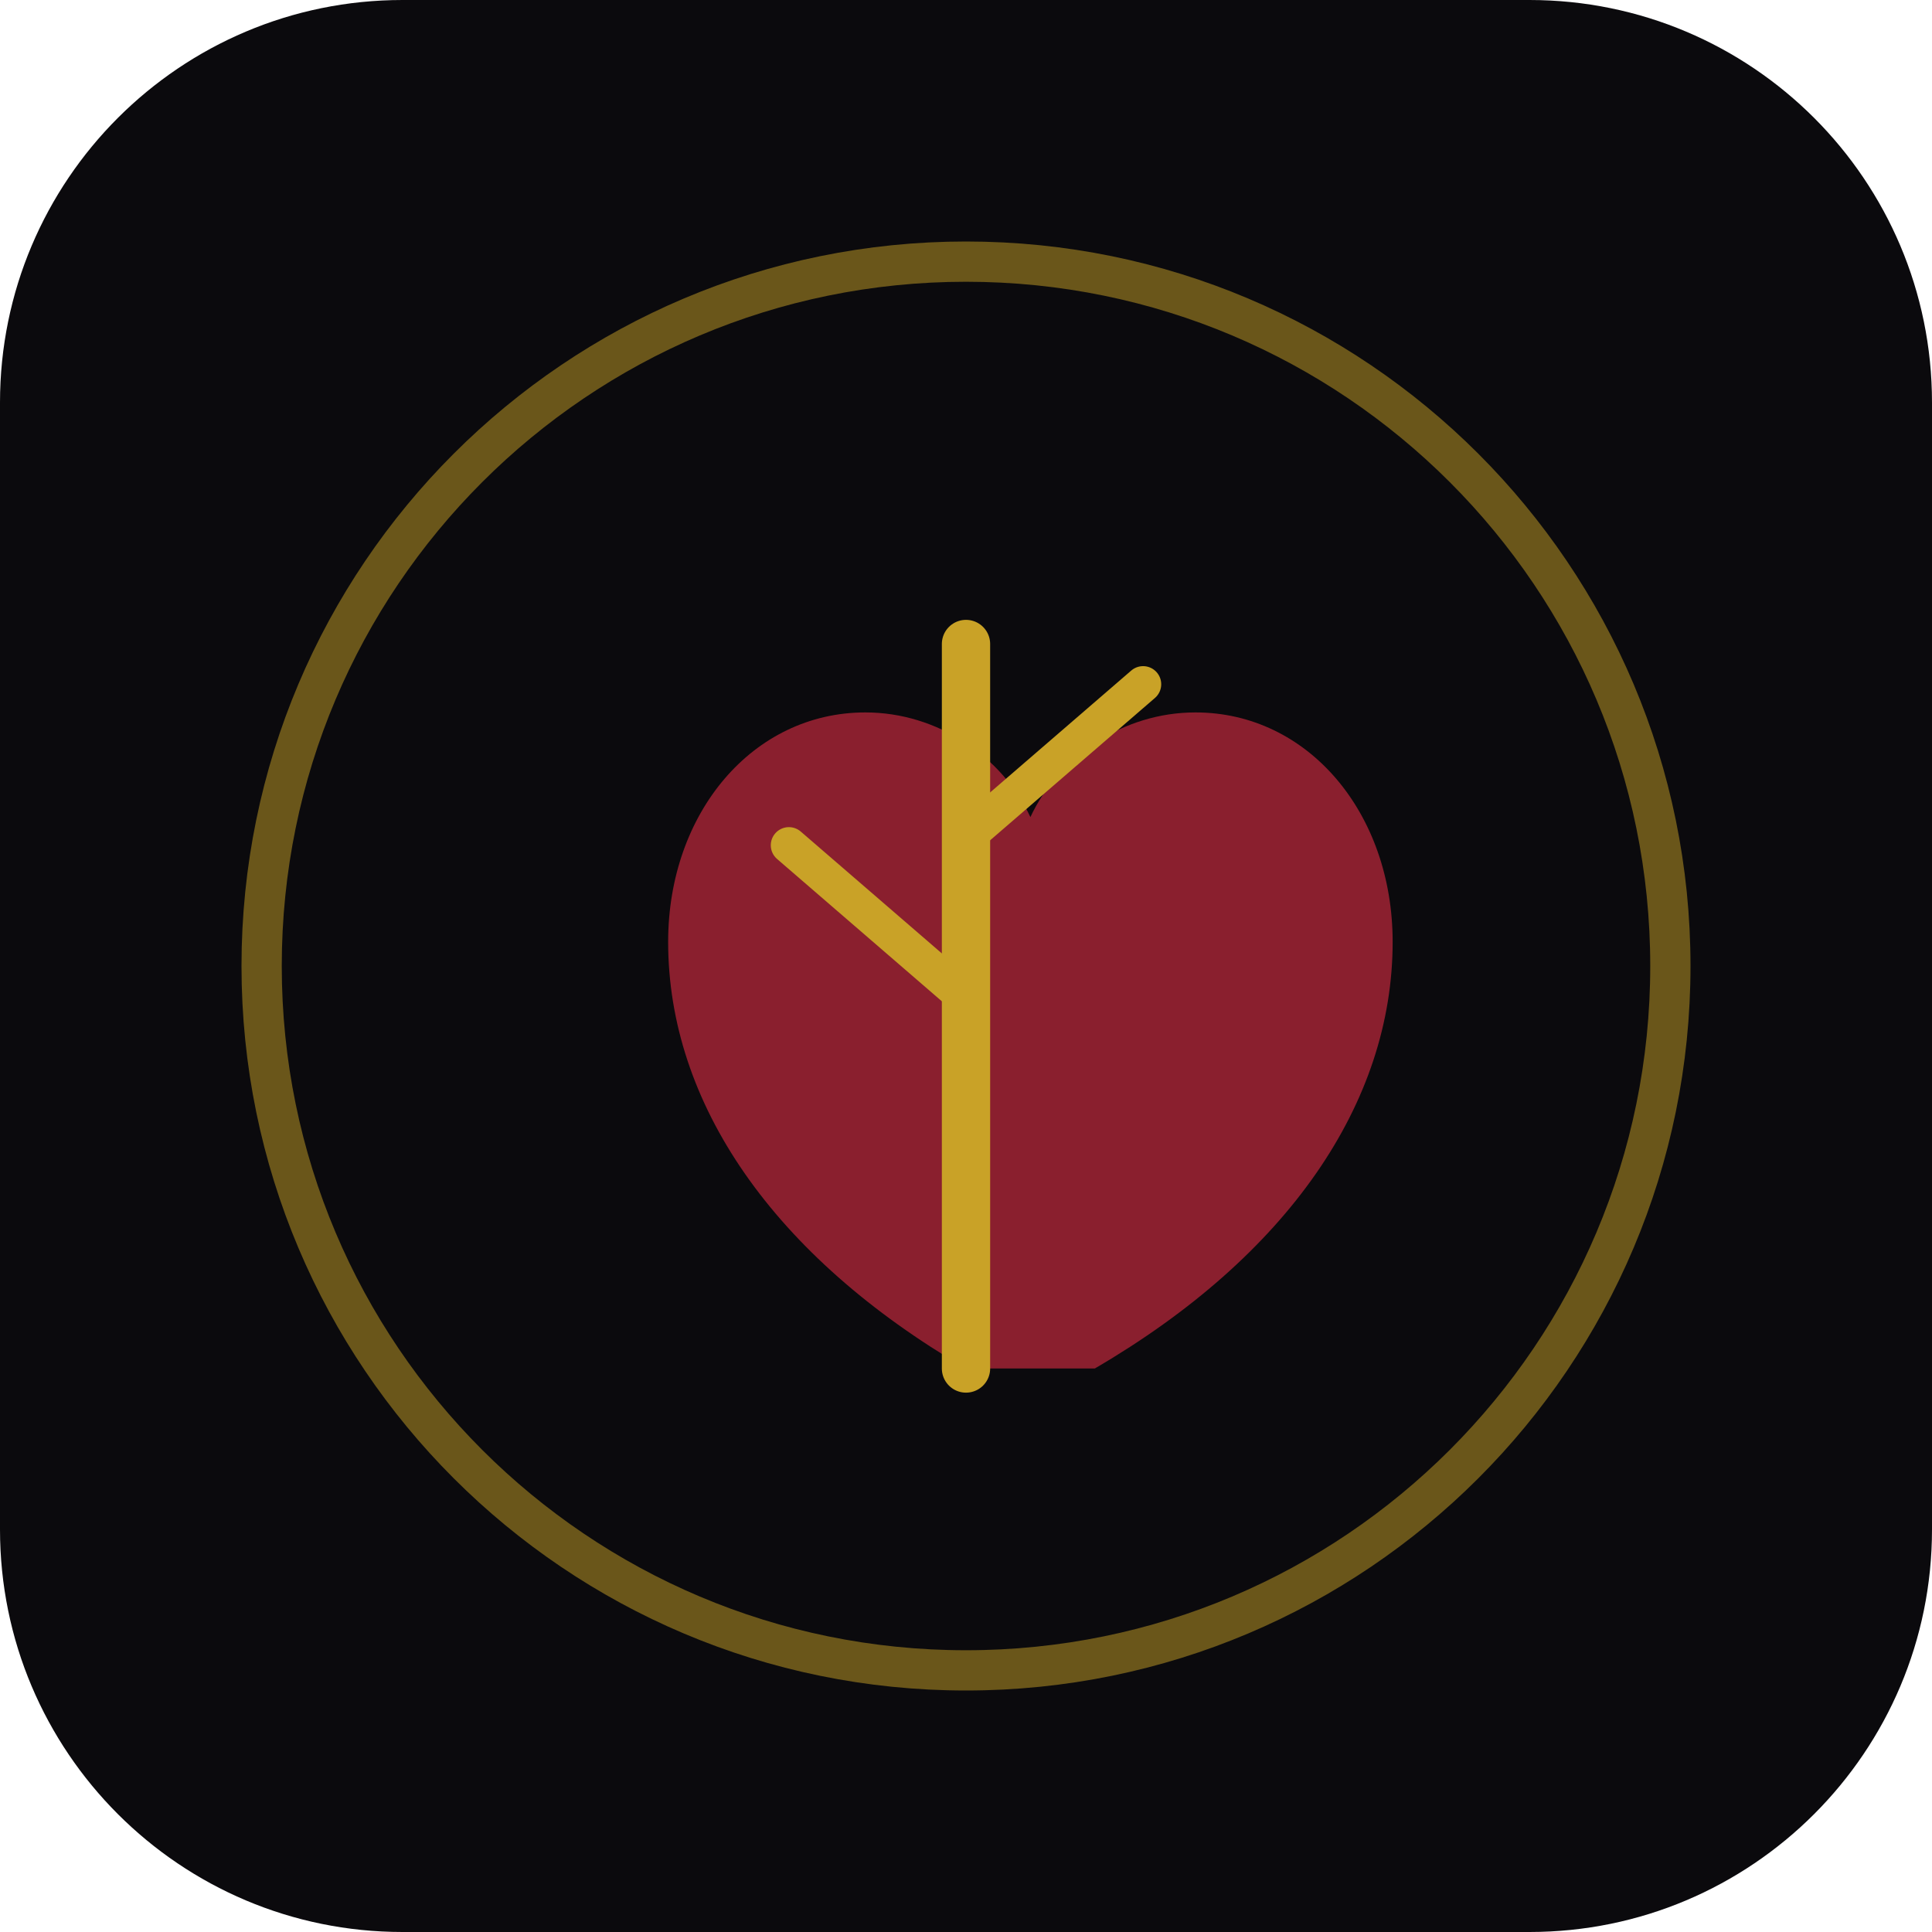
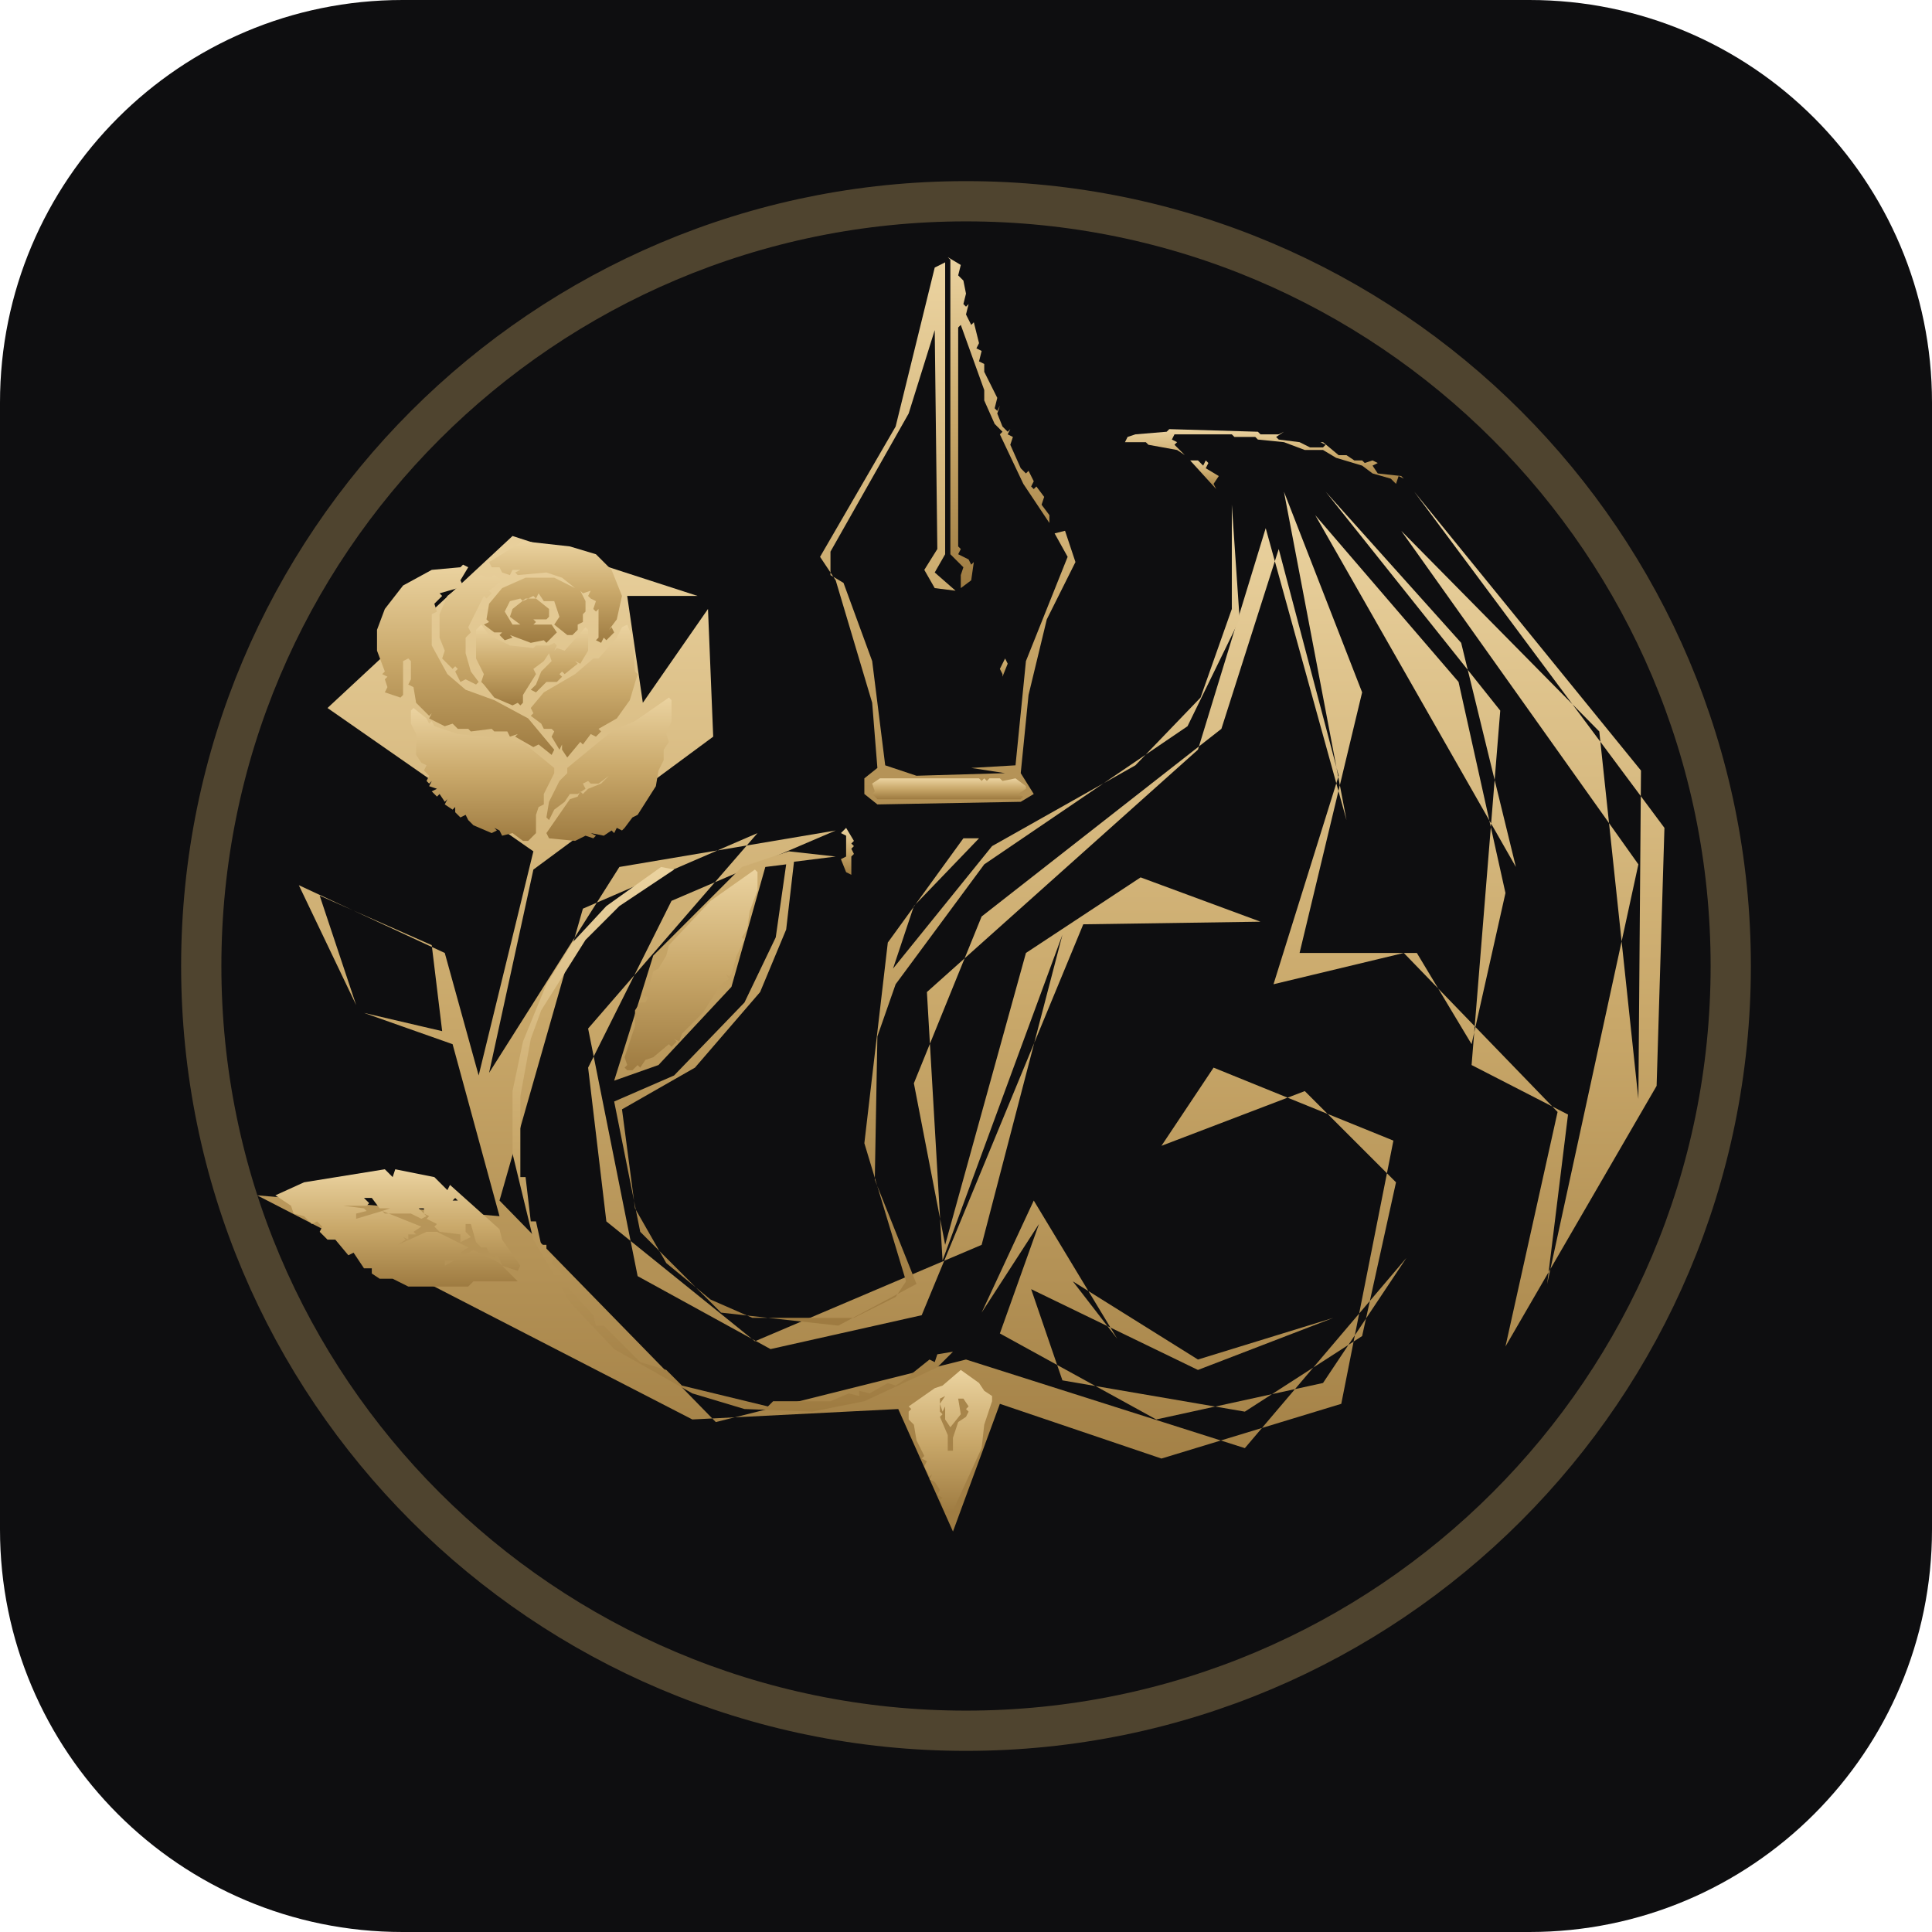
<svg xmlns="http://www.w3.org/2000/svg" viewBox="0 0 48 48" width="48" height="48">
-   <rect width="48" height="48" rx="10" fill="#0B0A0D" />
-   <circle cx="24" cy="24" r="17.5" fill="none" stroke="#C9A227" stroke-width="1" opacity=".5" />
-   <path d="M24 34c-4.8-2.8-7.4-6.6-7.4-10.6 0-3.2 2.1-5.7 4.9-5.7 1.8 0 3.4 1.1 4.1 2.6.7-1.5 2.3-2.6 4.1-2.6 2.8 0 4.9 2.5 4.9 5.7 0 4-2.6 7.8-7.4 10.6z" fill="#8A1F2E" />
-   <path d="M24 34V16" stroke="#C9A227" stroke-width="1.2" stroke-linecap="round" />
-   <path d="M24 24.8 19.6 21M24 20.8l4.4-3.8" stroke="#C9A227" stroke-width=".9" stroke-linecap="round" />
+   <defs>
+     <linearGradient id="fav-gold" x1="0" y1="0" x2="0" y2="1">
+       <stop offset="0" stop-color="#EBD3A0" />
+       <stop offset="0.5" stop-color="#C9A86A" />
+       <stop offset="1" stop-color="#9E7B41" />
+     </linearGradient>
+   </defs>
+   <rect width="48" height="48" rx="10" fill="#0E0E10" />
+   <circle cx="24" cy="24" r="19" fill="none" stroke="#C9A86A" stroke-width="1" opacity=".35" />
+   <g transform="translate(6 6) scale(0.064748) translate(-332 -71)" fill="url(#fav-gold)" fill-rule="evenodd">
+     <path d="M878,296 L782,167 L869,274 L868,400 L853,259 L777,182 L868,310 L833,471 L841,406 L804,387 L815,251 L748,167 L800,225 L821,311 L744,176 L799,240 L817,321 L804,379 L783,344 L738,344 L762,244 L732,167 L756,293 L725,181 L699,266 L595,359 L601,462 L647,337 L616,456 L529,493 L472,447 L465,388 L497,324 L560,297 L477,311 L427,390 L444,312 L513,261 L511,212 L486,248 L480,207 L507,207 L436,184 L365,250 L444,305 L423,391 L410,344 L354,318 L376,364 L362,322 L405,341 L409,374 L379,367 L413,379 L431,445 L338,437 L505,523 L584,519 L605,566 L623,517 L685,538 L754,517 L774,416 L705,388 L685,418 L740,397 L775,432 L762,491 L717,520 L647,508 L635,473 L699,504 L751,484 L699,500 L651,470 L668,492 L636,439 L616,482 L638,448 L623,490 L683,523 L747,509 L779,461 L717,534 L610,500 L514,524 L431,439 L463,327 L530,298 L465,373 L484,468 L535,496 L593,483 L655,333 L723,332 L677,315 L633,344 L602,456 L590,394 L616,330 L708,258 L730,189 L753,276 L728,356 L778,344 L837,405 L817,495 L875,395 Z" />
+     <path d="M345,437 L356,432 L387,427 L393,433 L390,430 L391,427 L406,430 L414,438 L413,439 L415,439 L411,435 L412,433 L431,450 L432,454 L439,464 L438,466 L432,464 L430,459 L429,461 L427,459 L428,458 L427,459 L426,457 L424,457 L422,455 L420,448 L418,448 L418,451 L420,453 L416,455 L416,452 L408,451 L406,449 L407,448 L403,446 L404,445 L402,444 L402,442 L400,442 L403,445 L401,446 L397,444 L387,444 L386,443 L389,442 L385,442 L382,438 L379,438 L381,440 L380,441 L371,441 L379,442 L380,443 L376,444 L376,446 L386,443 L401,449 L398,451 L399,452 L396,452 L396,454 L394,453 L395,454 L392,456 L403,451 L407,451 L419,457 L416,459 L417,460 L414,462 L410,462 L410,464 L421,458 L431,463 L438,470 L421,470 L419,472 L396,472 L390,469 L385,469 L382,467 L382,465 L379,465 L375,459 L373,460 L368,454 L365,454 L362,451 L363,449 L364,450 L361,447 L359,448 L356,445 L352,444 L351,441 Z" />
+     <path d="M427,194 L440,186 L458,188 L468,191 L474,197 L478,207 L476,216 L473,220 L474,219 L475,221 L472,224 L471,223 L470,225 L468,224 L469,223 L469,212 L468,213 L467,212 L468,209 L466,208 L467,207 L466,208 L465,207 L466,205 L463,206 L462,205 L464,209 L464,213 L463,214 L463,217 L461,218 L461,220 L459,222 L457,222 L452,218 L454,215 L452,209 L448,209 L446,206 L445,208 L444,207 L440,209 L439,208 L435,209 L433,213 L436,218 L441,218 L439,218 L435,215 L436,212 L441,208 L445,208 L450,212 L450,215 L449,216 L444,216 L445,217 L444,218 L451,218 L453,221 L449,225 L448,224 L443,225 L435,222 L436,223 L433,224 L431,222 L432,221 L429,221 L425,218 L427,217 L426,216 L427,210 L432,204 L441,200 L452,200 L460,204 L455,200 L449,198 L438,199 L437,198 L439,197 L436,197 L435,199 L432,198 L431,196 L428,196 Z" />
+     <path d="M394,203 L405,197 L416,196 L417,195 L419,196 L416,201 L417,203 L418,201 L424,199 L427,200 L429,199 L432,201 L427,205 L428,206 L426,208 L425,207 L419,219 L420,221 L418,223 L418,229 L420,236 L423,240 L422,241 L418,239 L416,240 L414,236 L415,235 L414,234 L413,235 L409,231 L410,228 L408,223 L408,214 L411,207 L415,204 L408,206 L409,207 L406,210 L407,213 L405,214 L405,226 L411,237 L418,243 L429,247 L442,254 L452,266 L451,268 L446,264 L444,265 L437,261 L438,260 L435,261 L434,259 L429,259 L428,258 L420,259 L419,258 L415,258 L413,256 L410,257 L404,254 L405,252 L404,253 L399,248 L398,242 L396,241 L397,239 L397,232 L396,231 L394,232 L394,245 L393,246 L387,244 L388,242 L387,239 L388,238 L386,237 L387,236 L384,228 L384,220 L387,212 Z" />
+     <path d="M603,77 L604,78 L604,191 L609,196 L608,199 L608,204 L612,201 L613,194 L612,195 L611,193 L607,191 L608,189 L607,188 L607,104 L608,103 L617,128 L617,132 L621,141 L624,144 L623,145 L632,164 L642,179 L642,176 L639,172 L640,169 L637,165 L636,166 L635,165 L636,163 L634,159 L633,160 L631,158 L627,149 L628,146 L626,145 L627,143 L626,144 L624,142 L622,137 L623,134 L622,136 L621,135 L622,131 L617,121 L617,118 L615,117 L616,113 L614,112 L615,110 L613,102 L612,103 L610,99 L611,95 L610,96 L609,95 L610,91 L609,86 L607,84 L608,80 Z" />
+     <path d="M398,250 L403,254 L404,256 L405,255 L406,257 L415,260 L434,262 L441,264 L452,273 L452,275 L448,283 L448,287 L446,288 L445,291 L445,298 L443,300 L441,299 L443,300 L442,301 L440,301 L436,298 L432,299 L431,297 L429,296 L430,297 L428,298 L421,295 L419,293 L420,292 L419,293 L418,291 L416,292 L414,290 L414,288 L413,289 L410,287 L411,285 L410,286 L408,283 L407,284 L405,282 L407,281 L404,280 L405,278 L404,279 L403,278 L404,276 L402,274 L403,272 L401,271 L402,270 L401,271 L399,268 L399,260 L397,256 L397,251 Z" />
+     <path d="M608,504 L615,509 L617,512 L620,514 L620,516 L617,525 L616,534 L605,558 L603,559 L600,554 L601,553 L599,552 L600,550 L598,547 L596,546 L597,544 L596,545 L594,541 L595,539 L593,538 L594,537 L591,531 L590,525 L588,523 L588,520 L589,519 L588,518 L598,511 L601,510 L602,511 L602,514 L600,515 L600,520 L601,521 L600,522 L603,529 L603,535 L605,535 L605,530 L607,524 L610,522 L611,520 L610,519 L611,518 L609,515 L607,515 L608,521 L604,526 L602,523 L602,518 L601,520 L600,517 L602,514 L602,511 L601,510 Z" />
+     <path d="M493,311 L472,326 L459,340 L449,356 L440,378 L436,397 L436,421 L444,454 L458,478 L475,496 L505,513 L525,519 L551,520 L571,516 L599,503 L605,497 L599,498 L598,501 L596,500 L586,508 L584,507 L586,508 L583,510 L580,509 L573,513 L569,512 L569,514 L565,513 L558,516 L536,516 L534,518 L501,510 L495,504 L485,501 L471,487 L468,487 L467,483 L455,470 L456,468 L451,463 L452,461 L449,459 L449,456 L447,456 L445,447 L443,447 L441,430 L439,430 L439,399 L443,377 L447,366 L464,339 L477,326 L498,312 Z" />
+     <path d="M496,246 L497,247 L497,255 L495,260 L496,263 L494,266 L494,270 L492,274 L491,280 L484,291 L482,292 L479,296 L478,295 L479,296 L478,297 L476,296 L475,298 L474,297 L471,299 L466,298 L468,299 L467,300 L464,299 L460,301 L450,300 L449,298 L458,285 L461,284 L462,282 L463,283 L465,281 L470,279 L473,276 L469,279 L466,279 L465,278 L463,279 L464,281 L461,283 L458,283 L456,286 L455,285 L456,286 L452,289 L450,293 L449,292 L450,286 L454,278 L457,275 L457,273 L474,259 L483,255 Z" />
+     <path d="M671,148 L679,148 L680,149 L691,151 L694,153 L690,149 L691,148 L689,147 L690,145 L712,145 L713,146 L721,146 L722,147 L732,148 L740,151 L747,151 L752,154 L762,157 L766,160 L773,162 L775,164 L776,161 L778,162 L777,161 L768,160 L766,157 L768,156 L766,155 L763,156 L762,155 L763,154 L762,155 L759,155 L756,153 L753,153 L747,148 L746,148 L748,149 L747,150 L742,150 L738,148 L730,147 L729,146 L732,144 L730,145 L723,145 L722,144 L688,143 L687,144 L675,145 L672,146 Z" />
+     <path d="M712,172 L712,212 L700,246 L675,272 L620,303 L582,350 L590,326 L615,300 L609,300 L580,340 L571,417 L587,470 L583,476 L567,484 L528,484 L512,477 L495,463 L483,442 L478,404 L506,388 L531,359 L541,335 L544,309 L560,307 L542,305 L524,311 L490,345 L475,393 L492,387 L520,357 L533,311 L541,310 L537,338 L525,363 L498,391 L475,401 L485,451 L516,482 L561,487 L591,471 L575,431 L576,376 L583,356 L617,310 L695,257 L715,216 Z" />
+     <path d="M422,220 L424,218 L427,222 L435,226 L444,227 L445,226 L450,226 L452,225 L453,226 L452,228 L453,227 L456,228 L464,219 L465,220 L465,228 L462,233 L460,232 L461,233 L456,237 L455,236 L454,237 L455,238 L453,240 L449,240 L445,244 L443,243 L445,241 L447,236 L451,232 L450,229 L448,232 L444,235 L445,237 L440,245 L440,248 L439,249 L438,248 L436,249 L429,246 L425,241 L426,239 L425,241 L424,240 L425,237 L422,231 Z" />
+     <path d="M529,312 L530,313 L530,320 L527,328 L526,335 L524,338 L525,339 L522,345 L520,352 L519,353 L518,352 L519,354 L516,356 L509,367 L501,375 L500,378 L498,377 L499,378 L497,380 L496,379 L490,384 L487,385 L485,388 L484,387 L482,389 L480,389 L479,388 L480,387 L479,384 L483,372 L483,366 L485,363 L487,363 L488,361 L486,360 L489,355 L490,351 L492,350 L495,345 L496,341 L512,324 Z" />
+     <path d="M602,79 L598,81 L583,142 L554,192 L560,201 L574,248 L576,273 L571,277 L571,283 L576,287 L576,347 L576,287 L631,286 L636,283 L631,275 L634,245 L641,216 L652,194 L648,182 L644,183 L649,192 L633,232 L629,272 L612,273 L625,275 L591,276 L579,272 L574,232 L563,202 L558,199 L558,190 L588,137 L598,105 L599,189 L594,197 L598,204 L606,205 L598,198 L602,191 Z" />
+     <path d="M480,218 L482,223 L483,236 L484,237 L481,247 L476,254 L469,258 L470,259 L468,261 L466,260 L463,264 L462,263 L457,269 L455,266 L455,264 L454,266 L451,261 L452,259 L451,258 L448,258 L447,256 L443,253 L444,252 L443,250 L448,244 L460,237 L467,231 L469,231 L476,223 L478,219 Z" />
+     <path d="M574,283 L575,282 L574,279 L577,277 L615,277 L616,278 L617,277 L618,278 L619,277 L623,277 L624,278 L629,277 L633,280 L633,281 L630,283 L632,284 L631,285 L576,285 Z" />
+     <path d="M564,296 L562,298 L564,299 L564,307 L562,308 L564,313 L566,314 L566,307 L567,306 L566,304 L567,303 L566,302 L567,301 Z" />
+     <path d="M696,155 L706,166 L705,164 L707,161 L702,158 L703,156 L701,154 L702,155 L701,157 L699,155 Z" />
+     <path d="M626,224 L625,231 L623,235 L624,237 L624,242 L624,238 L626,233 L625,231 Z" />
+   </g>
</svg>
